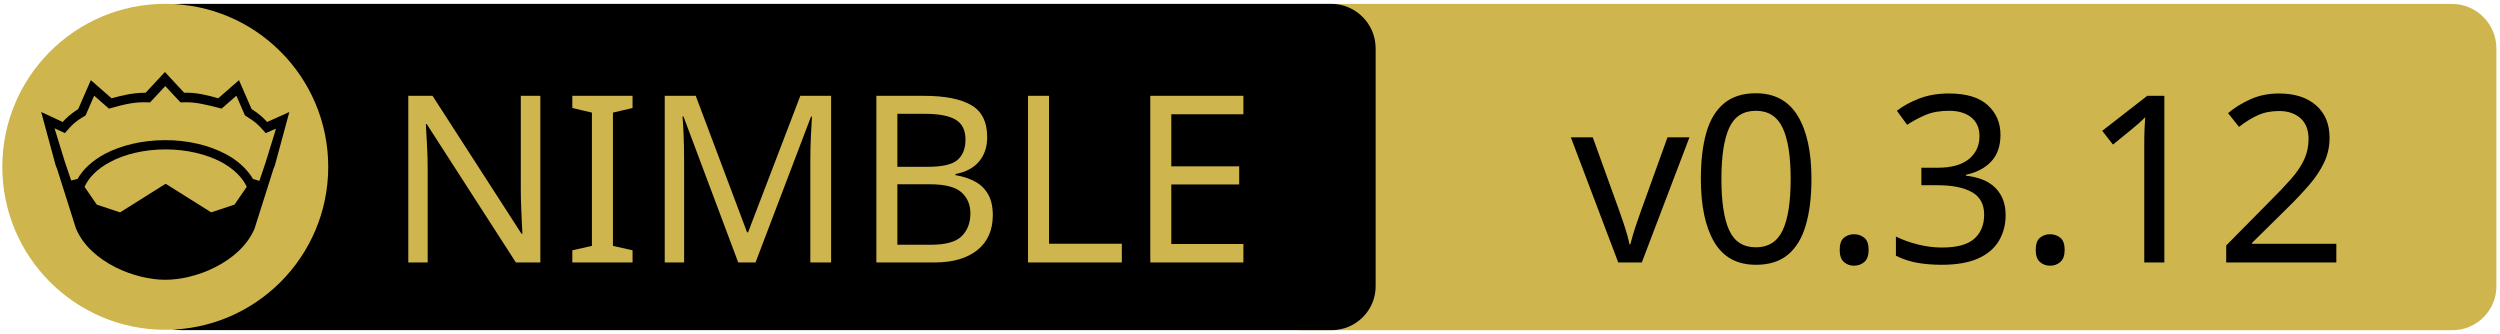
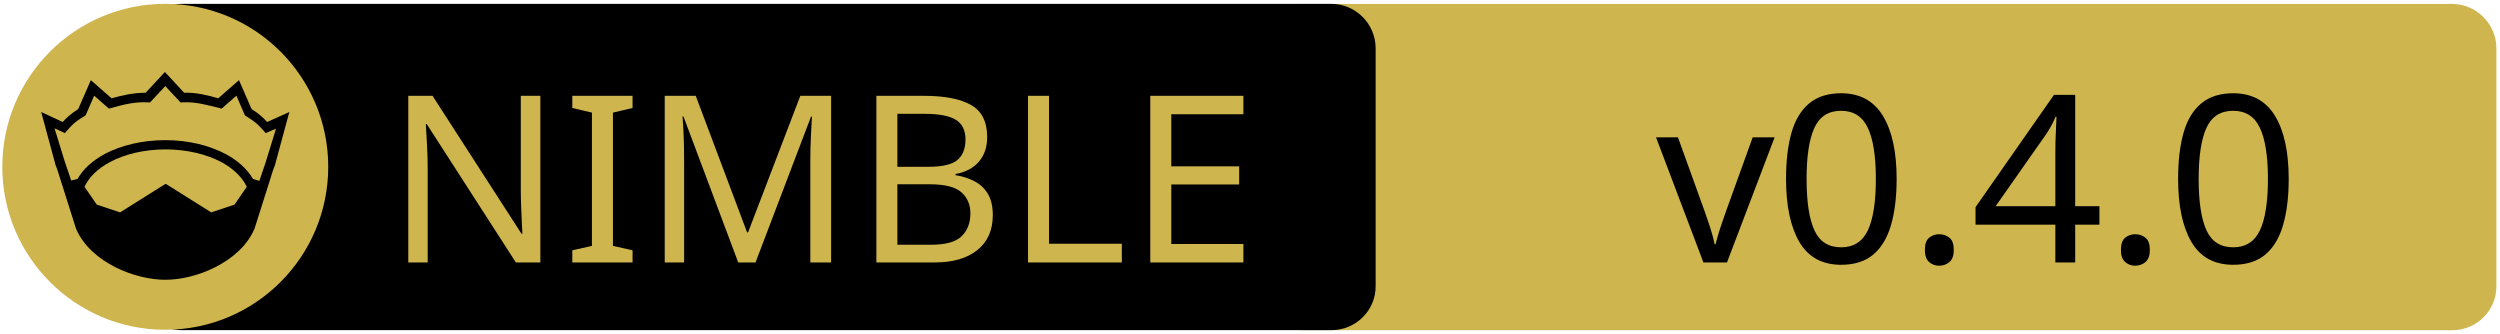
<svg xmlns="http://www.w3.org/2000/svg" xmlns:xlink="http://www.w3.org/1999/xlink" width="675" height="90" xml:space="preserve" version="1.1">
  <a xlink:href="https://github.com/pietroppeter/nimib">
    <g>
      <path fill="#CEB54D" id="svg_15" d="m662.123,89.159l-310.5,0c-6.6,0 -12,-5.4 -12,-12l0,-64.1c0,-6.6 5.4,-12 12,-12l310.4,0c6.6,0 12,5.4 12,12l0,64.1c0.1,6.6 -5.3,12 -11.9,12z" />
      <path id="svg_1" d="m359.524,89.139l-310.5,0c-6.6,0 -12,-5.4 -12,-12l0,-64.1c0,-6.6 5.4,-12 12,-12l310.4,0c6.6,0 12,5.4 12,12l0,64.1c0.1,6.6 -5.3,12 -11.9,12z" />
      <rect id="svg_2" fill="none" height="45.9" width="315.3" class="st0" y="24.539" x="60.224" />
      <circle id="svg_4" fill="#CEB54D" r="44" cy="45.039" cx="44.624" class="st1" />
      <g id="XMLID_4_">
        <path id="svg_5" d="m78.124,30.239l-3.9,14.4l-0.4,1l-5.1,16.1c0,0 0,0 0,0c-2,4.7 -6.1,8.1 -10.6,10.4c-4.5,2.3 -9.5,3.4 -13.5,3.4c-4,0 -8.9,-1.1 -13.5,-3.4c-4.5,-2.3 -8.6,-5.7 -10.6,-10.4c0,0 0,0 0,0l-5.1,-16.1l-0.4,-1l-3.9,-14.4l5.8,2.7c0.9,-1 2,-2.1 4.2,-3.5l3.4,-7.8l5.6,4.9c2.9,-0.8 5.8,-1.5 9.2,-1.5l5.2,-5.6l5.2,5.6c3.4,-0.1 6.4,0.7 9.2,1.5l5.6,-4.9l3.4,7.8c2.2,1.4 3.3,2.5 4.2,3.5l6,-2.7z" />
        <g id="XMLID_6_">
          <g id="svg_6">
            <path id="svg_7" fill="#CEB54D" d="m66.624,50.439l-3.3,4.8l-6.3,2.1l-12.1,-7.6c-0.1,-0.1 -0.3,-0.1 -0.4,0l-12.1,7.6l-6.3,-2.1l-3.3,-4.8c1.2,-2.6 3.5,-4.9 6.9,-6.7c3.9,-2.1 9.2,-3.4 15,-3.4c5.7,0 11,1.3 15,3.4c3.3,1.8 5.7,4.1 6.9,6.7z" class="st1" />
          </g>
          <g id="svg_8" />
        </g>
        <g id="XMLID_5_">
          <g id="svg_9">
            <path id="svg_10" fill="#CEB54D" d="m74.524,34.739l-2.8,9.1l-1.7,5l-1.6,-0.5c0,0 -0.1,0 -0.1,0c-1.6,-2.7 -4.2,-5.1 -7.5,-6.8c-4.4,-2.3 -10,-3.7 -16.2,-3.7c-6.2,0 -11.9,1.4 -16.3,3.7c-3.3,1.8 -5.9,4.1 -7.4,6.8c0,0 -0.1,0 -0.1,0l-1.6,0.4l-1.7,-5l-2.8,-9.1l2.8,1.3l0.6,-0.7c1.2,-1.3 1.8,-2.2 4.7,-3.9l0.3,-0.2l2.3,-5.3l4,3.5l0.7,-0.2c3.2,-0.9 6.3,-1.7 9.8,-1.5l0.6,0l4.1,-4.4l4.1,4.4l0.6,0c3.5,-0.2 6.5,0.7 9.8,1.5l0.7,0.2l4,-3.5l2.3,5.3l0.3,0.2c2.9,1.8 3.5,2.6 4.7,3.9l0.6,0.7l2.8,-1.2z" class="st1" />
          </g>
          <g id="svg_11" />
        </g>
      </g>
      <text x="-442" y="-350.021" id="svg_16" font-size="63px" font-family="'PT Sans Caption', 'Tahoma', 'Helvetica Neue Medium', 'PT Sans', sans-serif" fill="#CEB54D" class="st1 st2 st3" transform="matrix(1 0 0 1 546.13 420.879)">NIMBLE</text>
-       <text x="-122.0" y="-350.012" id="svg_17" font-size="63.012px" font-family="'PT Sans Caption', 'Tahoma', 'Helvetica Neue Medium', 'PT Sans', sans-serif" fill="#000000" class="st1 st2 st3" transform="matrix(1 0 0 1 546.13 420.879)">v0.3.12</text>
+       <text x="-99.0" y="-350.012" id="svg_17" font-size="63.012px" font-family="'PT Sans Caption', 'Tahoma', 'Helvetica Neue Medium', 'PT Sans', sans-serif" fill="#000000" class="st1 st2 st3" transform="matrix(1 0 0 1 546.13 420.879)">v0.4.0</text>
    </g>
  </a>
</svg>
